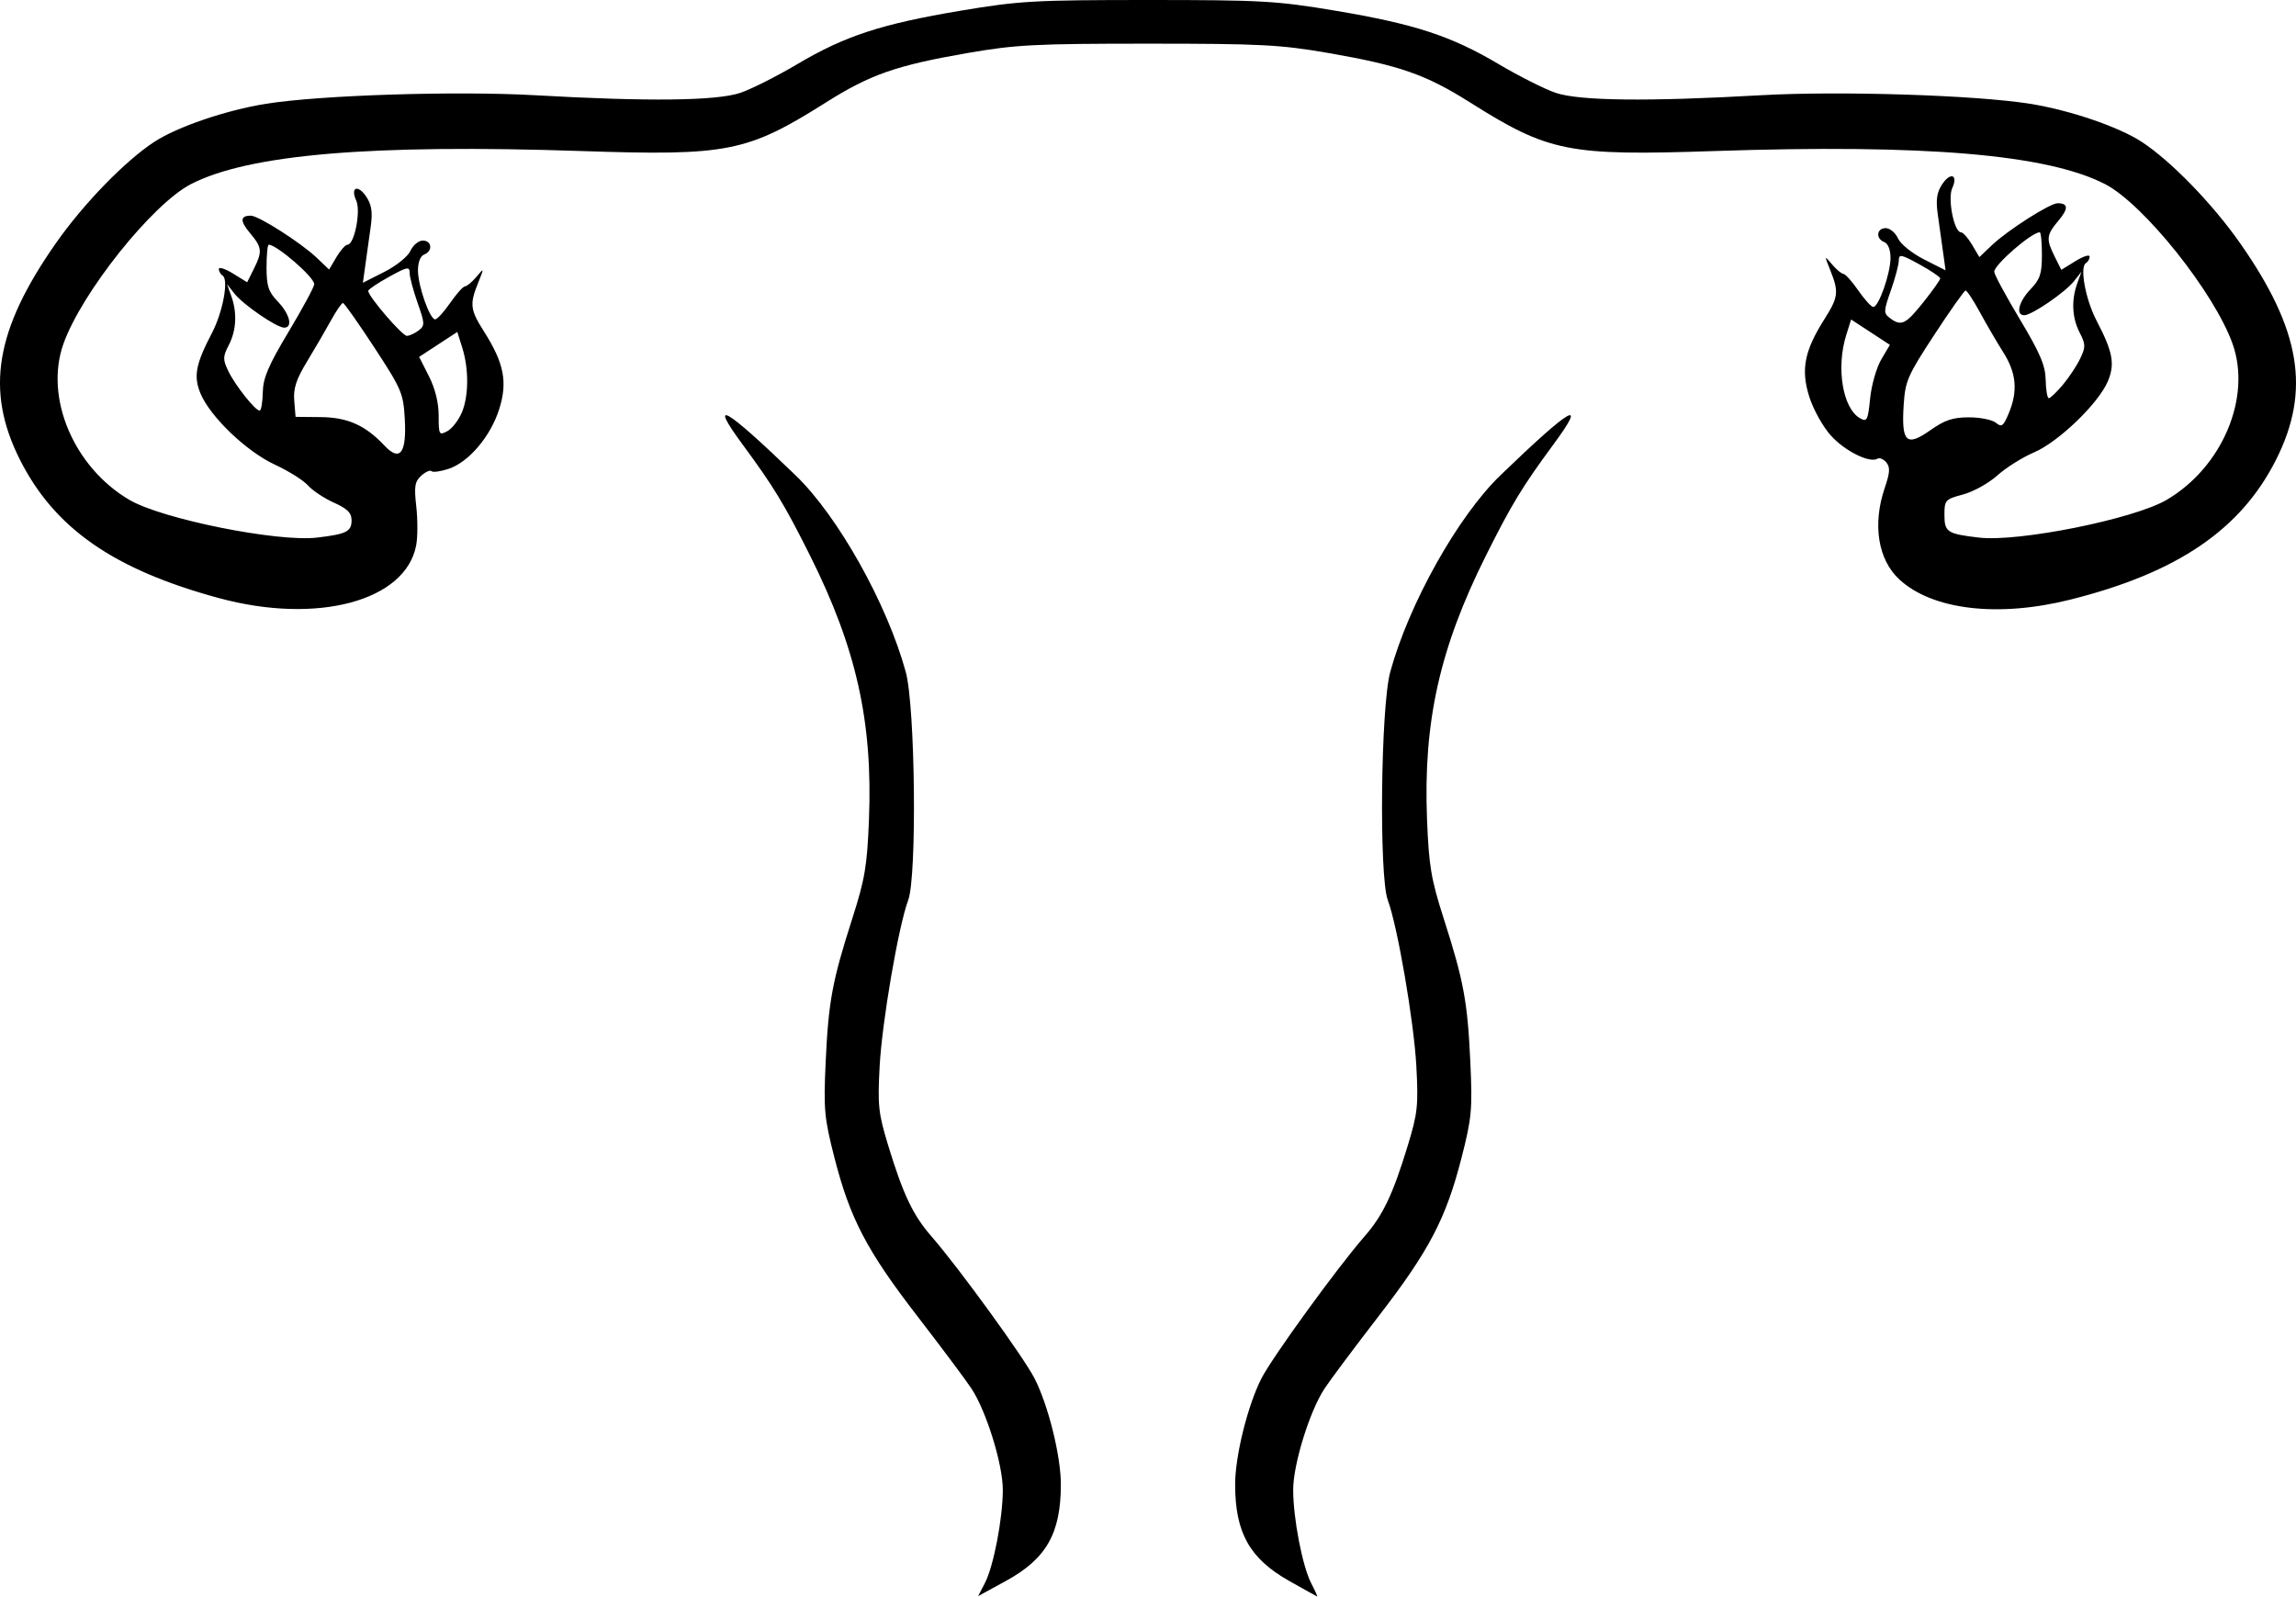
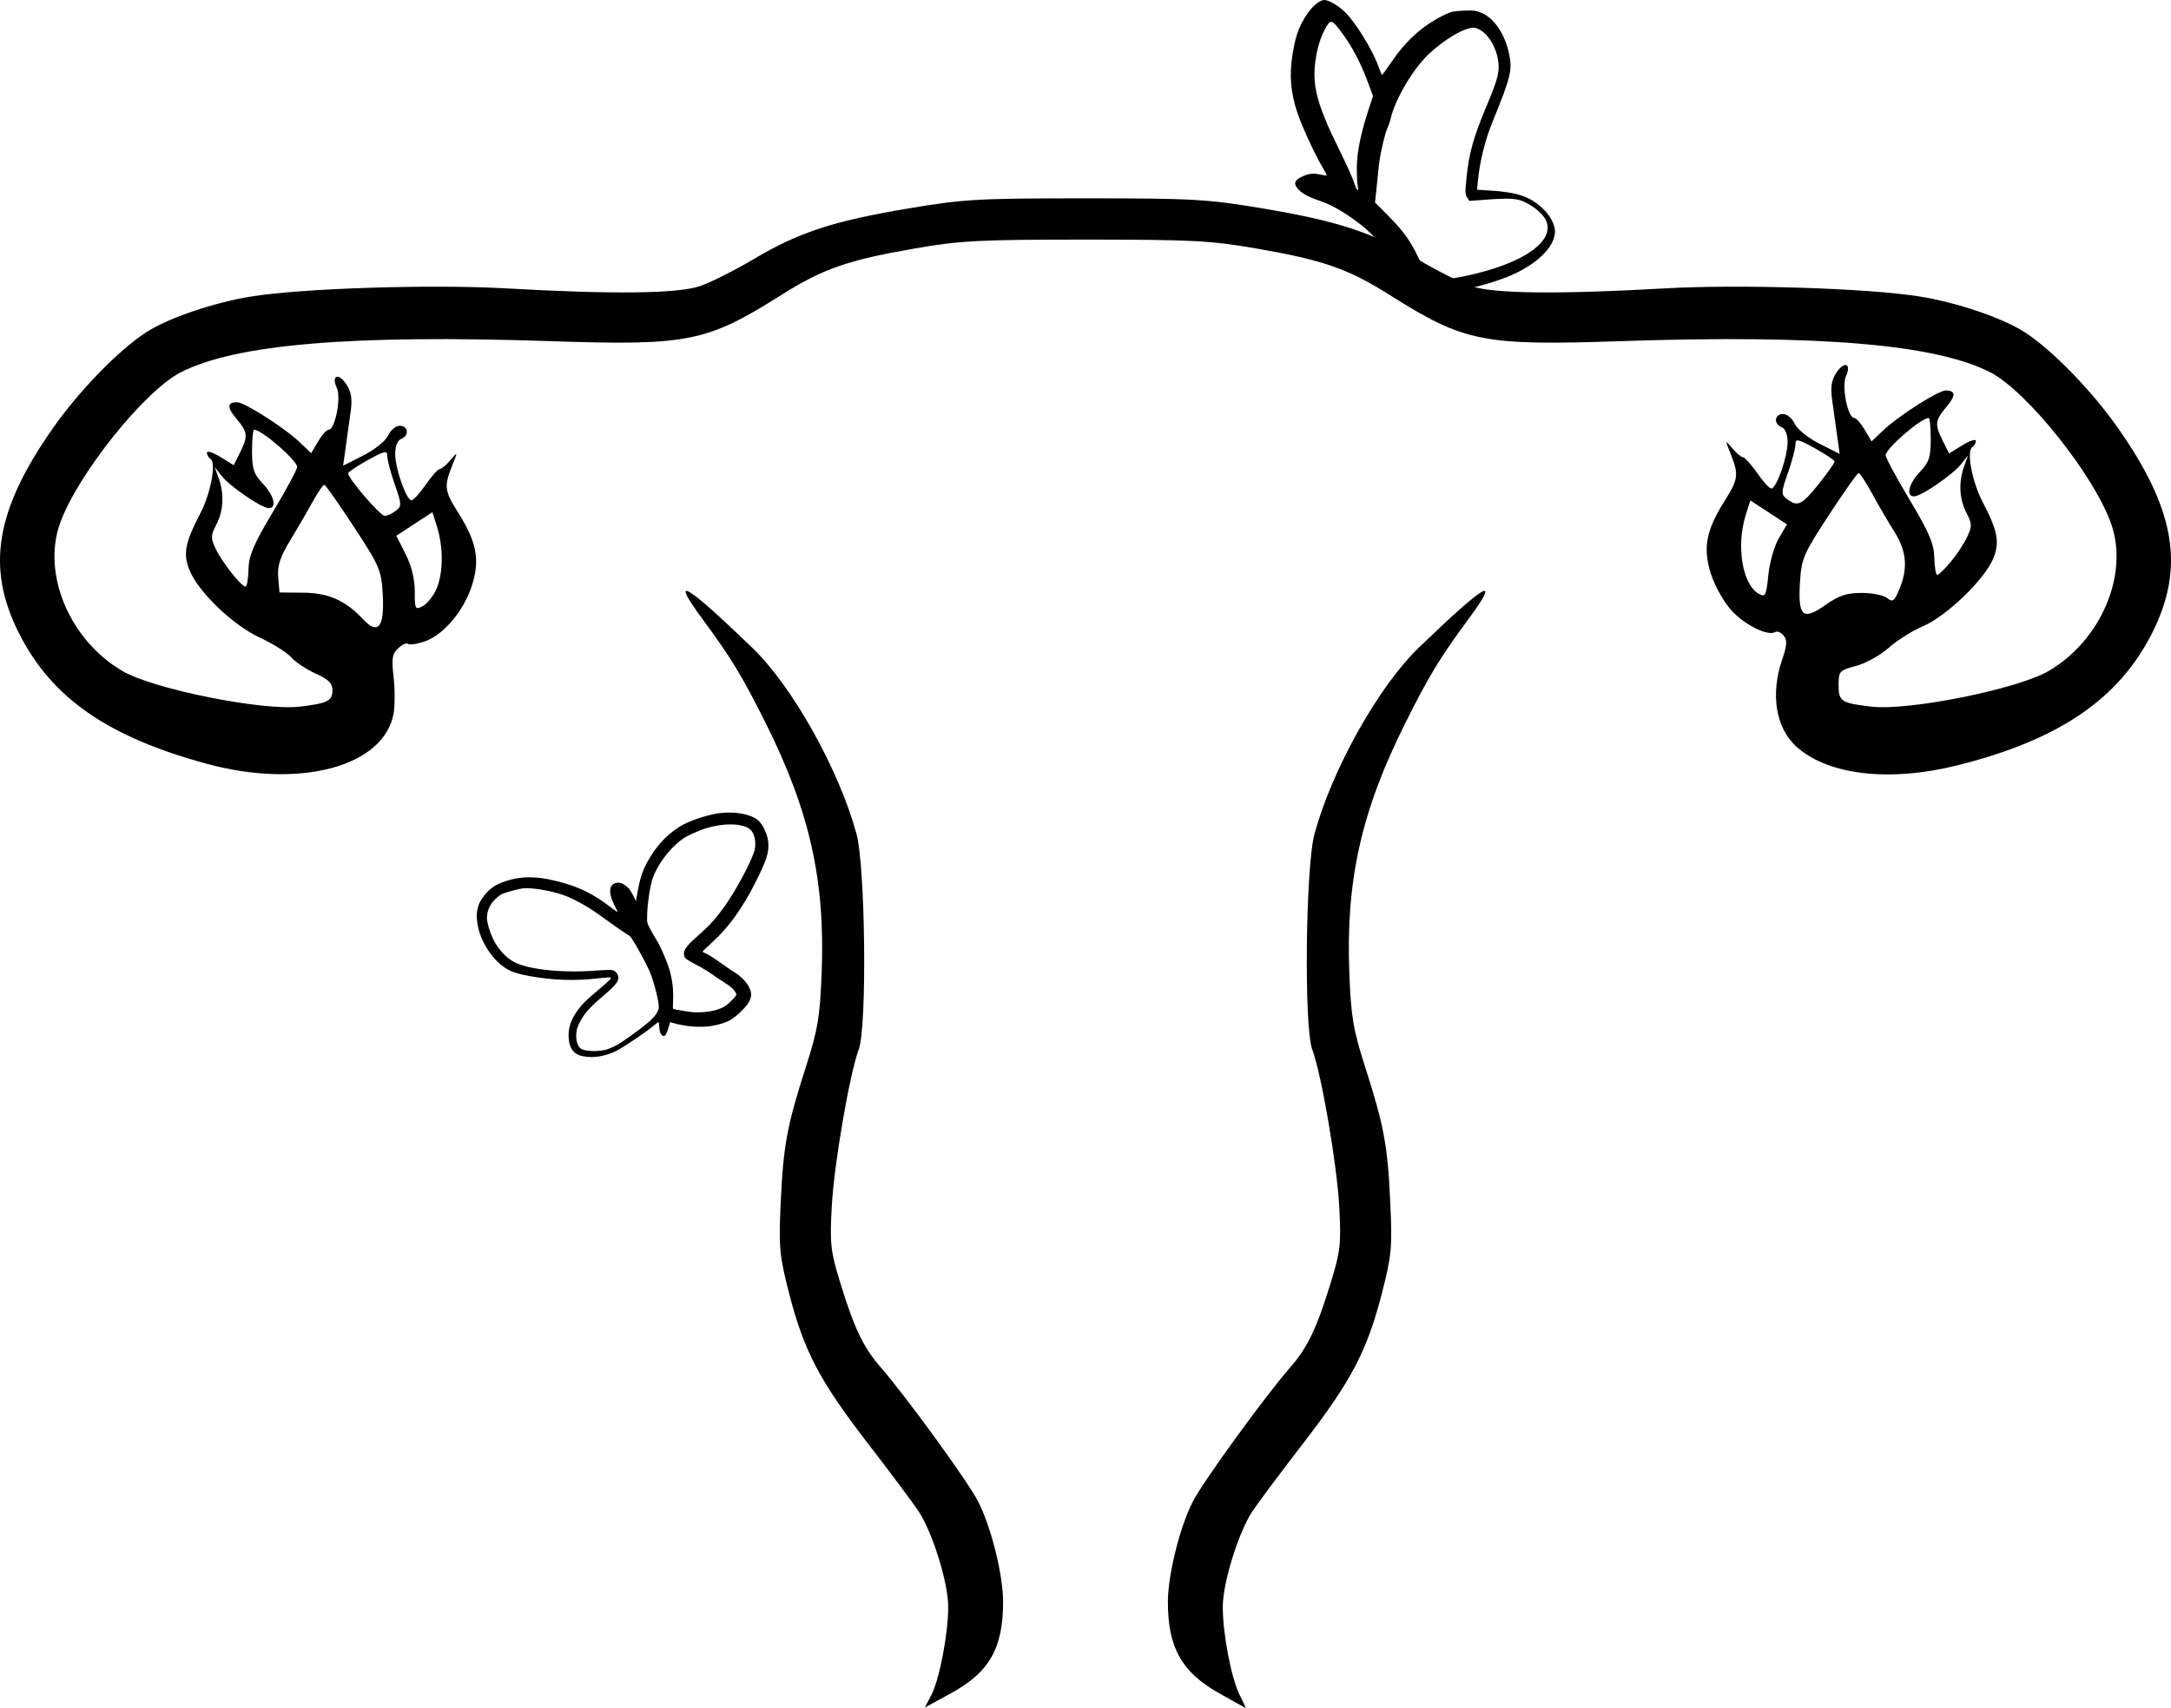
- <svg xmlns="http://www.w3.org/2000/svg" width="304.39mm" height="211.667mm" viewBox="0 0 304.39 211.667" version="1.1" id="svg1" xml:space="preserve">
+ <svg xmlns="http://www.w3.org/2000/svg" width="304.39mm" height="239.475mm" viewBox="0 0 304.39 239.475" version="1.1" id="svg1" xml:space="preserve">
  <defs id="defs1" />
-   <g id="layer1" transform="translate(373.5299,-71.41246)">
-     <path style="fill:#000000;stroke-width:6.495" d="m -242.956,281.295 c 1.15,-2.217 2.372,-8.583 2.373,-12.361 7.2e-4,-3.369 -2.168,-10.386 -4.14,-13.397 -0.73,-1.115 -3.965,-5.445 -7.189,-9.624 -6.712,-8.7 -8.932,-12.946 -11.003,-21.05 -1.339,-5.239 -1.442,-6.372 -1.153,-12.648 0.369,-8.009 0.876,-10.744 3.521,-18.992 1.685,-5.255 1.977,-6.987 2.221,-13.198 0.509,-12.927 -1.675,-22.686 -7.828,-34.986 -3.37,-6.737 -4.824,-9.132 -8.891,-14.645 -4.678,-6.341 -2.415,-5.034 6.993,4.04 5.632,5.432 12.126,17.024 14.603,26.068 1.259,4.595 1.5,27.095 0.324,30.246 -1.289,3.456 -3.463,16.092 -3.785,22.008 -0.283,5.197 -0.17,6.263 1.12,10.49 1.999,6.554 3.29,9.27 5.745,12.087 3.625,4.16 12.252,16.049 13.677,18.847 1.824,3.584 3.485,10.291 3.481,14.058 -0.007,6.483 -1.927,9.849 -7.292,12.782 l -3.677,2.01 z m 40.339,-0.279 c -5.24,-2.957 -7.16,-6.381 -7.166,-12.779 -0.004,-3.767 1.657,-10.475 3.481,-14.058 1.424,-2.798 10.052,-14.687 13.677,-18.847 2.455,-2.817 3.746,-5.533 5.745,-12.087 1.289,-4.226 1.403,-5.293 1.12,-10.49 -0.322,-5.916 -2.495,-18.552 -3.785,-22.008 -1.176,-3.151 -0.934,-25.652 0.324,-30.246 2.477,-9.044 8.971,-20.636 14.603,-26.068 9.408,-9.074 11.671,-10.381 6.993,-4.04 -4.067,5.513 -5.522,7.909 -8.891,14.645 -6.153,12.3 -8.336,22.059 -7.828,34.986 0.244,6.211 0.536,7.943 2.221,13.198 2.645,8.248 3.152,10.983 3.521,18.992 0.289,6.277 0.186,7.409 -1.153,12.648 -2.071,8.105 -4.29,12.351 -11.003,21.05 -3.224,4.178 -6.459,8.509 -7.189,9.624 -1.972,3.011 -4.141,10.029 -4.14,13.397 8.5e-4,3.812 1.226,10.15 2.4,12.414 0.51,0.983 0.859,1.762 0.775,1.731 -0.083,-0.033 -1.751,-0.959 -3.706,-2.062 z M -344.519,150.706 c -13.953,-3.79 -21.795,-9.25 -26.38,-18.368 -4.6,-9.148 -3.265,-17.187 4.758,-28.655 3.665,-5.239 9.195,-10.937 13.072,-13.467 3.063,-1.999 9.522,-4.2 14.805,-5.044 7.207,-1.151 25.262,-1.725 35.664,-1.133 15.011,0.854 24.06,0.749 27.215,-0.316 1.447,-0.488 4.859,-2.207 7.581,-3.82 6.304,-3.734 11.12,-5.309 21.638,-7.074 7.755,-1.302 9.769,-1.416 24.831,-1.416 15.062,0 17.077,0.115 24.831,1.416 10.518,1.765 15.333,3.34 21.638,7.074 2.722,1.612 6.133,3.331 7.581,3.82 3.155,1.065 12.203,1.17 27.215,0.316 10.402,-0.592 28.457,-0.019 35.664,1.133 5.283,0.844 11.742,3.045 14.805,5.044 3.876,2.53 9.406,8.228 13.072,13.467 8.023,11.468 9.357,19.506 4.758,28.655 -4.668,9.284 -13.094,15.019 -27.287,18.573 -9.586,2.4 -18.267,1.377 -22.666,-2.673 -2.833,-2.608 -3.585,-7.303 -1.942,-12.124 0.697,-2.047 0.742,-2.754 0.212,-3.391 -0.368,-0.443 -0.893,-0.667 -1.167,-0.498 -1.021,0.631 -4.316,-1 -6.172,-3.055 -1.071,-1.185 -2.343,-3.471 -2.879,-5.172 -1.132,-3.591 -0.641,-6.087 2.025,-10.289 1.83,-2.884 1.917,-3.6 0.779,-6.431 -0.819,-2.038 -0.818,-2.04 0.225,-0.807 0.576,0.68 1.255,1.247 1.509,1.258 0.254,0.013 1.14,1.001 1.969,2.2 0.829,1.198 1.723,2.179 1.988,2.179 0.718,0 2.28,-4.452 2.28,-6.497 0,-1.08 -0.326,-1.911 -0.825,-2.103 -1.168,-0.448 -1.026,-1.849 0.186,-1.849 0.557,0 1.289,0.61 1.629,1.355 0.346,0.758 1.871,1.99 3.465,2.798 l 2.847,1.443 -0.352,-2.523 c -0.194,-1.388 -0.507,-3.632 -0.697,-4.987 -0.256,-1.826 -0.107,-2.827 0.574,-3.867 1.116,-1.703 2.178,-1.323 1.354,0.484 -0.631,1.386 0.251,5.847 1.157,5.847 0.273,0 0.935,0.74 1.47,1.645 l 0.972,1.645 1.671,-1.588 c 2.084,-1.98 7.684,-5.552 8.702,-5.552 1.43,0 1.462,0.703 0.103,2.318 -1.597,1.898 -1.651,2.428 -0.486,4.762 l 0.873,1.75 1.877,-1.16 c 1.032,-0.638 1.877,-0.907 1.877,-0.598 0,0.309 -0.224,0.701 -0.498,0.87 -0.839,0.518 -0.039,4.835 1.411,7.61 2.163,4.143 2.466,5.74 1.517,8.023 -1.218,2.933 -6.532,8.059 -9.81,9.462 -1.537,0.658 -3.725,2.033 -4.862,3.056 -1.137,1.023 -3.179,2.157 -4.537,2.52 -2.359,0.631 -2.469,0.75 -2.469,2.687 0,2.3 0.352,2.533 4.584,3.029 5.242,0.615 20.535,-2.459 24.868,-4.998 7.362,-4.314 11.273,-13.534 8.761,-20.654 -2.402,-6.807 -11.811,-18.597 -16.94,-21.225 -7.69,-3.94 -23.906,-5.309 -51.794,-4.372 -19.373,0.651 -21.927,0.142 -32.387,-6.456 -5.863,-3.698 -9.315,-4.902 -18.756,-6.541 -6.363,-1.104 -8.993,-1.241 -23.922,-1.241 -14.929,0 -17.559,0.136 -23.922,1.241 -9.442,1.639 -12.893,2.842 -18.756,6.541 -10.46,6.598 -13.014,7.107 -32.387,6.456 -27.888,-0.937 -44.104,0.431 -51.794,4.372 -5.129,2.628 -14.538,14.418 -16.94,21.225 -2.512,7.12 1.399,16.339 8.761,20.654 4.333,2.539 19.627,5.613 24.868,4.998 3.9,-0.457 4.584,-0.8 4.584,-2.293 0,-0.987 -0.549,-1.536 -2.337,-2.336 -1.285,-0.575 -2.832,-1.602 -3.436,-2.282 -0.604,-0.68 -2.584,-1.923 -4.399,-2.762 -3.756,-1.736 -8.573,-6.347 -9.855,-9.433 -0.949,-2.283 -0.647,-3.88 1.517,-8.023 1.449,-2.775 2.249,-7.091 1.411,-7.61 -0.273,-0.169 -0.498,-0.561 -0.498,-0.87 0,-0.309 0.845,-0.039 1.877,0.598 l 1.877,1.16 0.873,-1.75 c 1.164,-2.334 1.11,-2.864 -0.486,-4.762 -1.359,-1.615 -1.328,-2.318 0.103,-2.318 1.019,0 6.618,3.573 8.702,5.552 l 1.671,1.588 0.972,-1.645 c 0.535,-0.905 1.196,-1.645 1.47,-1.645 0.906,0 1.788,-4.461 1.157,-5.847 -0.823,-1.807 0.238,-2.186 1.354,-0.484 0.681,1.04 0.83,2.041 0.574,3.867 -0.19,1.355 -0.503,3.599 -0.697,4.987 l -0.352,2.523 2.847,-1.443 c 1.593,-0.807 3.119,-2.04 3.465,-2.798 0.34,-0.745 1.073,-1.355 1.629,-1.355 1.213,0 1.355,1.401 0.187,1.849 -0.499,0.192 -0.825,1.022 -0.825,2.103 0,2.046 1.562,6.497 2.28,6.497 0.264,0 1.159,-0.98 1.988,-2.179 0.829,-1.198 1.715,-2.188 1.969,-2.2 0.254,-0.013 0.933,-0.577 1.509,-1.258 1.044,-1.233 1.045,-1.231 0.225,0.807 -1.138,2.831 -1.051,3.547 0.779,6.431 2.666,4.202 3.157,6.698 2.025,10.289 -1.143,3.626 -4.042,7.046 -6.723,7.931 -1.059,0.349 -2.074,0.486 -2.256,0.305 -0.182,-0.182 -0.791,0.086 -1.354,0.595 -0.864,0.782 -0.967,1.417 -0.665,4.093 0.197,1.742 0.192,4.053 -0.013,5.136 -1.388,7.397 -13.129,10.538 -26.162,6.999 z m 24.654,-23.746 c -0.193,-3.41 -0.425,-3.955 -4.043,-9.482 -2.111,-3.225 -3.978,-5.877 -4.149,-5.893 -0.171,-0.013 -0.889,1.024 -1.595,2.309 -0.706,1.285 -2.129,3.73 -3.163,5.433 -1.454,2.396 -1.84,3.577 -1.705,5.224 l 0.175,2.129 3.337,0.033 c 3.566,0.033 5.918,1.085 8.448,3.778 2.053,2.186 2.952,1.01 2.695,-3.528 z m 207.37,-0.216 c 1.487,0 3.096,0.325 3.575,0.723 0.755,0.627 0.981,0.46 1.696,-1.251 1.234,-2.953 1.022,-5.332 -0.72,-8.089 -0.85,-1.345 -2.25,-3.744 -3.112,-5.332 -0.862,-1.588 -1.713,-2.874 -1.892,-2.859 -0.179,0.013 -2.049,2.662 -4.155,5.881 -3.542,5.412 -3.847,6.113 -4.051,9.324 -0.312,4.903 0.366,5.544 3.518,3.322 1.931,-1.361 3,-1.718 5.141,-1.718 z m -199.806,-0.64 c 0.924,-2.21 0.944,-5.777 0.045,-8.628 l -0.645,-2.055 -2.531,1.655 -2.531,1.655 1.294,2.555 c 0.831,1.641 1.294,3.513 1.294,5.231 0,2.542 0.059,2.645 1.146,2.062 0.631,-0.338 1.497,-1.452 1.925,-2.476 z m 188.174,-7.025 1.148,-1.945 -2.571,-1.681 -2.571,-1.681 -0.645,2.055 c -1.366,4.353 -0.473,9.74 1.831,11.038 0.922,0.519 1.043,0.281 1.337,-2.635 0.178,-1.763 0.84,-4.081 1.471,-5.151 z m -214.565,4.362 c 0.039,-1.928 0.734,-3.554 3.437,-8.068 1.862,-3.109 3.386,-5.936 3.386,-6.281 0,-0.933 -4.958,-5.233 -6.034,-5.233 -0.16,7e-5 -0.29,1.345 -0.29,2.988 0,2.51 0.242,3.24 1.512,4.567 1.577,1.647 2.008,3.446 0.825,3.441 -0.993,-0.003 -5.439,-3.05 -6.595,-4.52 l -0.985,-1.252 0.559,1.548 c 0.806,2.232 0.689,4.579 -0.325,6.541 -0.791,1.53 -0.798,1.892 -0.067,3.425 0.888,1.863 3.576,5.258 4.163,5.258 0.2,-6e-5 0.386,-1.087 0.415,-2.415 z m 238.636,-1.007 c 0.82,-0.974 1.859,-2.543 2.308,-3.486 0.731,-1.533 0.724,-1.896 -0.067,-3.425 -1.015,-1.962 -1.131,-4.31 -0.325,-6.541 l 0.559,-1.548 -0.985,1.252 c -1.156,1.469 -5.602,4.517 -6.595,4.52 -1.183,0.004 -0.752,-1.794 0.825,-3.441 1.27,-1.327 1.512,-2.057 1.512,-4.567 0,-1.643 -0.131,-2.988 -0.29,-2.988 -1.076,-4.6e-4 -6.034,4.3 -6.034,5.233 0,0.346 1.524,3.172 3.386,6.281 2.703,4.514 3.396,6.14 3.437,8.068 0.026,1.328 0.215,2.415 0.415,2.415 0.2,6e-5 1.034,-0.797 1.854,-1.771 z m -217.978,-7.206 c 0.846,-0.644 0.836,-0.909 -0.138,-3.673 -0.577,-1.639 -1.049,-3.422 -1.049,-3.963 0,-0.874 -0.305,-0.815 -2.742,0.529 -1.508,0.832 -2.745,1.665 -2.75,1.853 -0.019,0.71 4.514,5.983 5.126,5.966 0.352,-0.006 1.051,-0.33 1.552,-0.711 z m 199.49,-3.743 c 1.236,-1.552 2.243,-2.975 2.239,-3.162 -0.004,-0.187 -1.242,-1.021 -2.75,-1.853 -2.436,-1.344 -2.742,-1.403 -2.742,-0.529 0,0.541 -0.472,2.324 -1.049,3.963 -0.974,2.765 -0.984,3.03 -0.138,3.673 1.498,1.14 2.087,0.862 4.44,-2.093 z" id="path1" />
+   <g id="layer1" transform="translate(47.18934,-14.85796)">
+     <g id="g2">
+       <path style="fill:#000000;stroke-width:6.495" d="m 83.384,252.549 c 1.15,-2.217 2.372,-8.583 2.373,-12.361 7.2e-4,-3.369 -2.168,-10.386 -4.14,-13.397 -0.73,-1.115 -3.965,-5.445 -7.189,-9.624 -6.712,-8.7 -8.932,-12.946 -11.003,-21.05 -1.339,-5.239 -1.442,-6.372 -1.153,-12.648 0.369,-8.009 0.876,-10.744 3.521,-18.992 1.685,-5.255 1.977,-6.987 2.221,-13.198 0.509,-12.927 -1.675,-22.686 -7.828,-34.986 -3.37,-6.737 -4.824,-9.132 -8.891,-14.645 -4.678,-6.341 -2.415,-5.034 6.993,4.04 5.632,5.432 12.126,17.024 14.603,26.068 1.259,4.595 1.5,27.095 0.324,30.246 -1.289,3.456 -3.463,16.092 -3.785,22.008 -0.283,5.197 -0.17,6.263 1.12,10.49 1.999,6.554 3.29,9.27 5.745,12.087 3.625,4.16 12.252,16.049 13.677,18.847 1.824,3.584 3.485,10.291 3.481,14.058 -0.007,6.483 -1.927,9.849 -7.292,12.782 l -3.677,2.01 z m 40.339,-0.279 c -5.24,-2.957 -7.16,-6.381 -7.166,-12.779 -0.004,-3.767 1.657,-10.475 3.481,-14.058 1.424,-2.798 10.052,-14.687 13.677,-18.847 2.455,-2.817 3.746,-5.533 5.745,-12.087 1.289,-4.226 1.403,-5.293 1.12,-10.49 -0.322,-5.916 -2.495,-18.552 -3.785,-22.008 -1.176,-3.151 -0.934,-25.652 0.324,-30.246 2.477,-9.044 8.971,-20.636 14.603,-26.068 9.408,-9.074 11.671,-10.381 6.993,-4.04 -4.067,5.513 -5.522,7.909 -8.891,14.645 -6.153,12.3 -8.336,22.059 -7.828,34.986 0.244,6.211 0.536,7.943 2.221,13.198 2.645,8.248 3.152,10.983 3.521,18.992 0.289,6.277 0.186,7.409 -1.153,12.648 -2.071,8.105 -4.29,12.351 -11.003,21.05 -3.224,4.178 -6.459,8.509 -7.189,9.624 -1.972,3.011 -4.141,10.029 -4.14,13.397 8.5e-4,3.812 1.226,10.15 2.4,12.414 0.51,0.983 0.859,1.762 0.775,1.731 -0.083,-0.033 -1.751,-0.959 -3.706,-2.062 z M -18.178,121.96 c -13.953,-3.79 -21.795,-9.25 -26.38,-18.368 -4.6,-9.148 -3.265,-17.187 4.758,-28.655 3.665,-5.239 9.195,-10.937 13.072,-13.467 3.063,-1.999 9.522,-4.2 14.805,-5.044 7.207,-1.151 25.262,-1.725 35.664,-1.133 15.011,0.854 24.06,0.749 27.215,-0.316 1.447,-0.488 4.859,-2.207 7.581,-3.82 6.304,-3.734 11.12,-5.309 21.638,-7.074 7.755,-1.302 9.769,-1.416 24.831,-1.416 15.062,0 17.077,0.115 24.831,1.416 10.518,1.765 15.333,3.34 21.638,7.074 2.722,1.612 6.133,3.331 7.581,3.82 3.155,1.065 12.203,1.17 27.215,0.316 10.402,-0.592 28.457,-0.019 35.664,1.133 5.283,0.844 11.742,3.045 14.805,5.044 3.876,2.53 9.406,8.228 13.072,13.467 8.023,11.468 9.357,19.506 4.758,28.655 -4.668,9.284 -13.094,15.019 -27.287,18.573 -9.586,2.4 -18.267,1.377 -22.666,-2.673 -2.833,-2.608 -3.585,-7.303 -1.942,-12.124 0.697,-2.047 0.742,-2.754 0.212,-3.391 -0.368,-0.443 -0.893,-0.667 -1.167,-0.498 -1.021,0.631 -4.316,-1 -6.172,-3.055 -1.071,-1.185 -2.343,-3.471 -2.879,-5.172 -1.132,-3.591 -0.641,-6.087 2.025,-10.289 1.83,-2.884 1.917,-3.6 0.779,-6.431 -0.819,-2.038 -0.818,-2.04 0.225,-0.807 0.576,0.68 1.255,1.247 1.509,1.258 0.254,0.013 1.14,1.001 1.969,2.2 0.829,1.198 1.723,2.179 1.988,2.179 0.718,0 2.28,-4.452 2.28,-6.497 0,-1.08 -0.326,-1.911 -0.825,-2.103 -1.168,-0.448 -1.026,-1.849 0.186,-1.849 0.557,0 1.289,0.61 1.629,1.355 0.346,0.758 1.871,1.99 3.465,2.798 l 2.847,1.443 -0.352,-2.523 c -0.194,-1.388 -0.507,-3.632 -0.697,-4.987 -0.256,-1.826 -0.107,-2.827 0.574,-3.867 1.116,-1.703 2.178,-1.323 1.354,0.484 -0.631,1.386 0.251,5.847 1.157,5.847 0.273,0 0.935,0.74 1.47,1.645 l 0.972,1.645 1.671,-1.588 c 2.084,-1.98 7.684,-5.552 8.702,-5.552 1.43,0 1.462,0.703 0.103,2.318 -1.597,1.898 -1.651,2.428 -0.486,4.762 l 0.873,1.75 1.877,-1.16 c 1.032,-0.638 1.877,-0.907 1.877,-0.598 0,0.309 -0.224,0.701 -0.498,0.87 -0.839,0.518 -0.039,4.835 1.411,7.61 2.163,4.143 2.466,5.74 1.517,8.023 -1.218,2.933 -6.532,8.059 -9.81,9.462 -1.537,0.658 -3.725,2.033 -4.862,3.056 -1.137,1.023 -3.179,2.157 -4.537,2.52 -2.359,0.631 -2.469,0.75 -2.469,2.687 0,2.3 0.352,2.533 4.584,3.029 5.242,0.615 20.535,-2.459 24.868,-4.998 7.362,-4.314 11.273,-13.534 8.761,-20.654 -2.402,-6.807 -11.811,-18.597 -16.94,-21.225 -7.69,-3.94 -23.906,-5.309 -51.794,-4.372 -19.373,0.651 -21.927,0.142 -32.387,-6.456 -5.863,-3.698 -9.315,-4.902 -18.756,-6.541 -6.363,-1.104 -8.993,-1.241 -23.922,-1.241 -14.929,0 -17.559,0.136 -23.922,1.241 -9.442,1.639 -12.893,2.842 -18.756,6.541 -10.46,6.598 -13.014,7.107 -32.387,6.456 -27.888,-0.937 -44.104,0.431 -51.794,4.372 -5.129,2.628 -14.538,14.418 -16.94,21.225 -2.512,7.12 1.399,16.339 8.761,20.654 4.333,2.539 19.627,5.613 24.868,4.998 3.9,-0.457 4.584,-0.8 4.584,-2.293 0,-0.987 -0.549,-1.536 -2.337,-2.336 -1.285,-0.575 -2.832,-1.602 -3.436,-2.282 -0.604,-0.68 -2.584,-1.923 -4.399,-2.762 -3.756,-1.736 -8.573,-6.347 -9.855,-9.433 -0.949,-2.283 -0.647,-3.88 1.517,-8.023 1.449,-2.775 2.249,-7.091 1.411,-7.61 -0.273,-0.169 -0.498,-0.561 -0.498,-0.87 0,-0.309 0.845,-0.039 1.877,0.598 l 1.877,1.16 0.873,-1.75 c 1.164,-2.334 1.11,-2.864 -0.486,-4.762 -1.359,-1.615 -1.328,-2.318 0.103,-2.318 1.019,0 6.618,3.573 8.702,5.552 l 1.671,1.588 0.972,-1.645 c 0.535,-0.905 1.196,-1.645 1.47,-1.645 0.906,0 1.788,-4.461 1.157,-5.847 -0.823,-1.807 0.238,-2.186 1.354,-0.484 0.681,1.04 0.83,2.041 0.574,3.867 -0.19,1.355 -0.503,3.599 -0.697,4.987 l -0.352,2.523 2.847,-1.443 c 1.593,-0.807 3.119,-2.04 3.465,-2.798 0.34,-0.745 1.073,-1.355 1.629,-1.355 1.213,0 1.355,1.401 0.187,1.849 -0.499,0.192 -0.825,1.022 -0.825,2.103 0,2.046 1.562,6.497 2.28,6.497 0.264,0 1.159,-0.98 1.988,-2.179 0.829,-1.198 1.715,-2.188 1.969,-2.2 0.254,-0.013 0.933,-0.577 1.509,-1.258 1.044,-1.233 1.045,-1.231 0.225,0.807 -1.138,2.831 -1.051,3.547 0.779,6.431 2.666,4.202 3.157,6.698 2.025,10.289 -1.143,3.626 -4.042,7.046 -6.723,7.931 -1.059,0.349 -2.074,0.486 -2.256,0.305 -0.182,-0.182 -0.791,0.086 -1.354,0.595 -0.864,0.782 -0.967,1.417 -0.665,4.093 0.197,1.742 0.192,4.053 -0.013,5.136 -1.388,7.397 -13.129,10.538 -26.162,6.999 z M 6.475,98.214 c -0.193,-3.41 -0.425,-3.955 -4.043,-9.482 -2.111,-3.225 -3.978,-5.877 -4.149,-5.893 -0.171,-0.013 -0.889,1.024 -1.595,2.309 -0.706,1.285 -2.129,3.73 -3.163,5.433 -1.454,2.396 -1.84,3.577 -1.705,5.224 l 0.175,2.129 3.337,0.033 c 3.566,0.033 5.918,1.085 8.448,3.778 2.053,2.186 2.952,1.01 2.695,-3.528 z M 213.845,97.998 c 1.487,0 3.096,0.325 3.575,0.723 0.755,0.627 0.981,0.46 1.696,-1.251 1.234,-2.953 1.022,-5.332 -0.72,-8.089 -0.85,-1.345 -2.25,-3.744 -3.112,-5.332 -0.862,-1.588 -1.713,-2.874 -1.892,-2.859 -0.179,0.013 -2.049,2.662 -4.155,5.881 -3.542,5.412 -3.847,6.113 -4.051,9.324 -0.312,4.903 0.366,5.544 3.518,3.322 1.931,-1.361 3,-1.718 5.141,-1.718 z M 14.039,97.358 c 0.924,-2.21 0.944,-5.777 0.045,-8.628 l -0.645,-2.055 -2.531,1.655 -2.531,1.655 1.294,2.555 c 0.831,1.641 1.294,3.513 1.294,5.231 0,2.542 0.059,2.645 1.146,2.062 0.631,-0.338 1.497,-1.452 1.925,-2.476 z m 188.174,-7.025 1.148,-1.945 -2.571,-1.681 -2.571,-1.681 -0.645,2.055 c -1.366,4.353 -0.473,9.74 1.831,11.038 0.922,0.519 1.043,0.281 1.337,-2.635 0.178,-1.763 0.84,-4.081 1.471,-5.151 z m -214.565,4.362 c 0.039,-1.928 0.734,-3.554 3.437,-8.068 1.862,-3.109 3.386,-5.936 3.386,-6.281 0,-0.933 -4.958,-5.233 -6.034,-5.233 -0.16,7e-5 -0.29,1.345 -0.29,2.988 0,2.51 0.242,3.24 1.512,4.567 1.577,1.647 2.008,3.446 0.825,3.441 -0.993,-0.003 -5.439,-3.05 -6.595,-4.52 l -0.985,-1.252 0.559,1.548 c 0.806,2.232 0.689,4.579 -0.325,6.541 -0.791,1.53 -0.798,1.892 -0.067,3.425 0.888,1.863 3.576,5.258 4.163,5.258 0.2,-6e-5 0.386,-1.087 0.415,-2.415 z m 238.636,-1.007 c 0.82,-0.974 1.859,-2.543 2.308,-3.486 0.731,-1.533 0.724,-1.896 -0.067,-3.425 -1.015,-1.962 -1.131,-4.31 -0.325,-6.541 l 0.559,-1.548 -0.985,1.252 c -1.156,1.469 -5.602,4.517 -6.595,4.52 -1.183,0.004 -0.752,-1.794 0.825,-3.441 1.27,-1.327 1.512,-2.057 1.512,-4.567 0,-1.643 -0.131,-2.988 -0.29,-2.988 -1.076,-4.6e-4 -6.034,4.3 -6.034,5.233 0,0.346 1.524,3.172 3.386,6.281 2.703,4.514 3.396,6.14 3.437,8.068 0.026,1.328 0.215,2.415 0.415,2.415 0.2,6e-5 1.034,-0.797 1.854,-1.771 z M 8.305,86.482 c 0.846,-0.644 0.836,-0.909 -0.138,-3.673 -0.577,-1.639 -1.049,-3.422 -1.049,-3.963 0,-0.874 -0.305,-0.815 -2.742,0.529 -1.508,0.832 -2.745,1.665 -2.75,1.853 -0.019,0.71 4.514,5.983 5.126,5.966 0.352,-0.006 1.051,-0.33 1.552,-0.711 z M 207.795,82.74 c 1.236,-1.552 2.243,-2.975 2.239,-3.162 -0.004,-0.187 -1.242,-1.021 -2.75,-1.853 -2.436,-1.344 -2.742,-1.403 -2.742,-0.529 0,0.541 -0.472,2.324 -1.049,3.963 -0.974,2.765 -0.984,3.03 -0.138,3.673 1.498,1.14 2.087,0.862 4.44,-2.093 z" id="path1" />
+       <path style="fill:#000000;stroke-width:0.495" d="m 51.85,158.799 c -1.505,0.114 -3.112,-0.055 -4.619,-0.487 l -0.455,-0.13 -0.289,0.936 c -0.313,1.015 -0.586,1.244 -0.959,0.801 -0.163,-0.194 -0.233,-0.449 -0.273,-0.99 -0.03,-0.401 -0.078,-0.743 -0.107,-0.759 -0.029,-0.017 -0.358,0.226 -0.732,0.538 -1.012,0.847 -4.105,2.945 -5.085,3.449 -1.56,0.803 -3.244,1.092 -4.742,0.815 -1.241,-0.23 -1.873,-0.965 -2.027,-2.357 -0.155,-1.394 0.218,-2.666 1.168,-3.986 0.726,-1.008 1.189,-1.472 2.904,-2.906 0.771,-0.645 1.517,-1.304 1.656,-1.463 0.321,-0.367 0.169,-0.409 -1.025,-0.281 -2.061,0.22 -2.494,0.249 -4.136,0.282 -2.971,0.06 -7.23,-0.56 -8.769,-1.276 -2.021,-0.94 -3.943,-3.541 -4.514,-6.108 -0.423,-1.902 -0.145,-3.267 0.926,-4.536 0.867,-1.028 1.553,-1.474 2.992,-1.947 2.382,-0.783 4.79,-0.69 8.228,0.318 2.424,0.711 4.222,1.655 6.557,3.443 0.449,0.344 0.829,0.603 0.844,0.575 0.015,-0.028 -0.146,-0.383 -0.36,-0.789 -1.015,-1.937 -0.875,-3.205 0.368,-3.313 0.286,-0.025 0.627,0.079 0.948,0.289 0.582,0.38 0.793,0.642 1.276,1.585 l 0.351,0.686 0.288,-1.582 c 0.341,-1.872 0.744,-2.961 1.666,-4.501 1.237,-2.067 2.913,-3.706 4.782,-4.678 1.288,-0.67 3.614,-1.39 5.031,-1.558 2.236,-0.265 4.446,0.171 5.416,1.069 0.662,0.613 1.274,1.96 1.367,3.008 0.126,1.433 -0.223,2.525 -1.819,5.688 -1.811,3.589 -3.759,6.286 -6.024,8.341 -0.76,0.689 -1.372,1.285 -1.361,1.325 0.011,0.039 0.25,0.17 0.532,0.289 0.282,0.12 1.117,0.651 1.856,1.181 0.739,0.53 1.714,1.195 2.168,1.478 1.365,0.853 2.298,2.164 2.251,3.164 -0.012,0.247 -0.17,0.702 -0.352,1.012 -0.398,0.679 -1.65,1.895 -2.483,2.413 -0.729,0.453 -2.227,0.872 -3.445,0.964 z m -12.745,2.698 c 0.75,-0.359 3.324,-2.194 4.6,-3.281 0.885,-0.753 1.417,-1.494 1.472,-2.051 0.07,-0.699 -0.622,-3.484 -1.239,-4.988 -0.572,-1.393 -2.593,-4.997 -2.856,-5.091 -0.189,-0.068 -2.375,-1.584 -4.045,-2.804 -1.614,-1.18 -3.584,-2.297 -5.006,-2.836 -1.238,-0.47 -3.224,-0.9 -4.659,-1.01 -1.104,-0.084 -1.322,-0.058 -2.718,0.321 -1.421,0.385 -1.559,0.447 -2.164,0.962 -0.776,0.66 -1.228,1.44 -1.37,2.363 -0.087,0.567 -0.047,0.887 0.238,1.892 0.595,2.097 1.855,3.822 3.45,4.726 1.902,1.077 6.66,1.61 11.327,1.268 1.091,-0.08 2.153,-0.127 2.359,-0.105 0.499,0.054 0.845,0.356 0.985,0.86 0.171,0.614 -0.261,1.214 -1.844,2.559 -2.013,1.711 -2.728,2.476 -3.371,3.607 -0.432,0.76 -0.594,1.212 -0.644,1.791 -0.085,0.989 0.149,1.863 0.582,2.18 0.422,0.31 1.541,0.453 2.634,0.338 0.915,-0.096 1.166,-0.174 2.267,-0.701 z m 15.579,-5.704 c 0.221,-0.173 0.638,-0.566 0.928,-0.873 0.465,-0.493 0.507,-0.592 0.366,-0.847 -0.29,-0.522 -0.697,-0.885 -1.681,-1.495 -0.534,-0.331 -1.3,-0.847 -1.704,-1.147 -0.403,-0.3 -1.408,-0.902 -2.233,-1.337 -1.362,-0.719 -1.511,-0.832 -1.623,-1.232 -0.185,-0.662 0.264,-1.332 1.778,-2.658 1.651,-1.445 2.459,-2.316 3.678,-3.965 1.699,-2.297 4.084,-6.742 4.435,-8.263 0.205,-0.888 0.009,-2.044 -0.444,-2.618 -0.926,-1.174 -4.296,-1.206 -7.212,-0.068 -0.695,0.271 -1.577,0.674 -1.96,0.895 -1.924,1.11 -4.042,3.79 -4.745,6.003 -0.34,1.072 -0.686,3.425 -0.722,4.917 -0.028,1.146 -0.027,1.149 0.428,2.016 0.251,0.477 0.601,1.092 0.78,1.365 0.607,0.932 1.61,3.225 1.961,4.483 0.392,1.408 0.538,2.759 0.462,4.284 -0.028,0.57 -0.027,1.049 0.003,1.065 0.187,0.099 2.378,0.457 2.94,0.481 1.885,0.079 3.692,-0.318 4.567,-1.005 z" id="path2" />
+       <path d="m 152.02,56.001 c -0.546,-0.671 -1.528,-1.842 -2.182,-2.602 -0.654,-0.76 -1.647,-1.999 -2.208,-2.752 -1.516,-2.036 -2.774,-3.345 -4.386,-4.559 -2.115,-1.594 -3.812,-2.547 -5.602,-3.149 -1.624,-0.546 -2.573,-1.125 -3.059,-1.866 -0.364,-0.556 -0.179,-0.962 0.624,-1.369 0.987,-0.499 1.689,-0.6 2.664,-0.381 0.482,0.108 0.909,0.164 0.948,0.125 0.039,-0.039 -0.264,-0.624 -0.674,-1.299 -0.929,-1.529 -2.798,-5.588 -3.403,-7.39 -0.986,-2.936 -1.188,-5.338 -0.7,-8.313 0.395,-2.409 0.76,-3.504 1.706,-5.11 0.839,-1.425 2.023,-2.488 2.758,-2.478 0.588,0.008 1.862,0.736 2.759,1.575 1.583,1.481 4.079,5.544 4.918,8.008 0.171,0.502 0.355,0.913 0.408,0.913 0.053,0 0.594,-0.74 1.201,-1.644 2.056,-3.06 4.33,-5.14 7.244,-6.625 1.128,-0.575 1.486,-0.664 2.938,-0.733 1.42,-0.067 1.789,-0.02 2.609,0.332 1.724,0.742 3.186,2.903 3.785,5.596 0.523,2.352 0.293,3.327 -2.266,9.59 -1.095,2.681 -1.868,5.83 -2.102,8.57 l -0.087,1.025 1.95,0.123 c 3.675,0.233 5.478,0.846 7.191,2.449 1.075,1.005 1.785,2.311 1.78,3.269 -0.013,2.217 -2.665,4.756 -6.645,6.361 -2.922,1.178 -7.56,2.274 -9.625,2.274 -0.841,0 -0.901,0.033 -1.154,0.639 -0.147,0.352 -0.297,0.639 -0.333,0.639 -0.036,0 -0.513,-0.549 -1.059,-1.22 z m 4.29,-2.072 c 9.045,-1.527 14.583,-4.881 13.31,-8.062 -0.346,-0.864 -1.499,-1.906 -2.885,-2.607 -1.185,-0.6 -2.129,-0.663 -5.779,-0.39 l -2.124,0.159 -0.315,-0.481 c -0.282,-0.43 -0.295,-0.689 -0.121,-2.462 0.369,-3.764 0.953,-5.876 2.917,-10.543 1.544,-3.67 1.798,-4.73 1.522,-6.341 -0.38,-2.216 -1.81,-4.169 -3.25,-4.439 -1.155,-0.217 -4.231,1.551 -6.522,3.748 -2.196,2.105 -4.629,6.246 -5.266,8.961 -0.106,0.452 -0.306,1.04 -0.444,1.306 -0.362,0.697 -1.116,4.046 -1.248,5.542 -0.062,0.703 -0.202,2.1 -0.31,3.104 l -0.197,1.826 1.725,1.735 c 2.553,2.568 3.441,3.878 4.98,7.35 1.013,2.285 0.684,2.154 4.006,1.593 z M 143.164,40.922 c -0.072,-0.326 -0.124,-1.497 -0.115,-2.602 0.018,-2.173 0.568,-4.848 1.703,-8.282 l 0.565,-1.708 -0.684,-1.853 c -1.067,-2.89 -2.313,-5.232 -3.875,-7.285 -1.176,-1.545 -1.383,-1.605 -1.988,-0.573 -0.799,1.363 -1.305,2.989 -1.555,4.99 -0.423,3.392 0.324,6.092 3.413,12.337 0.944,1.908 1.862,3.941 2.041,4.517 0.345,1.113 0.717,1.458 0.496,0.459 z" style="fill:#000000;stroke-width:0.719" id="path1-2" />
+     </g>
  </g>
</svg>
